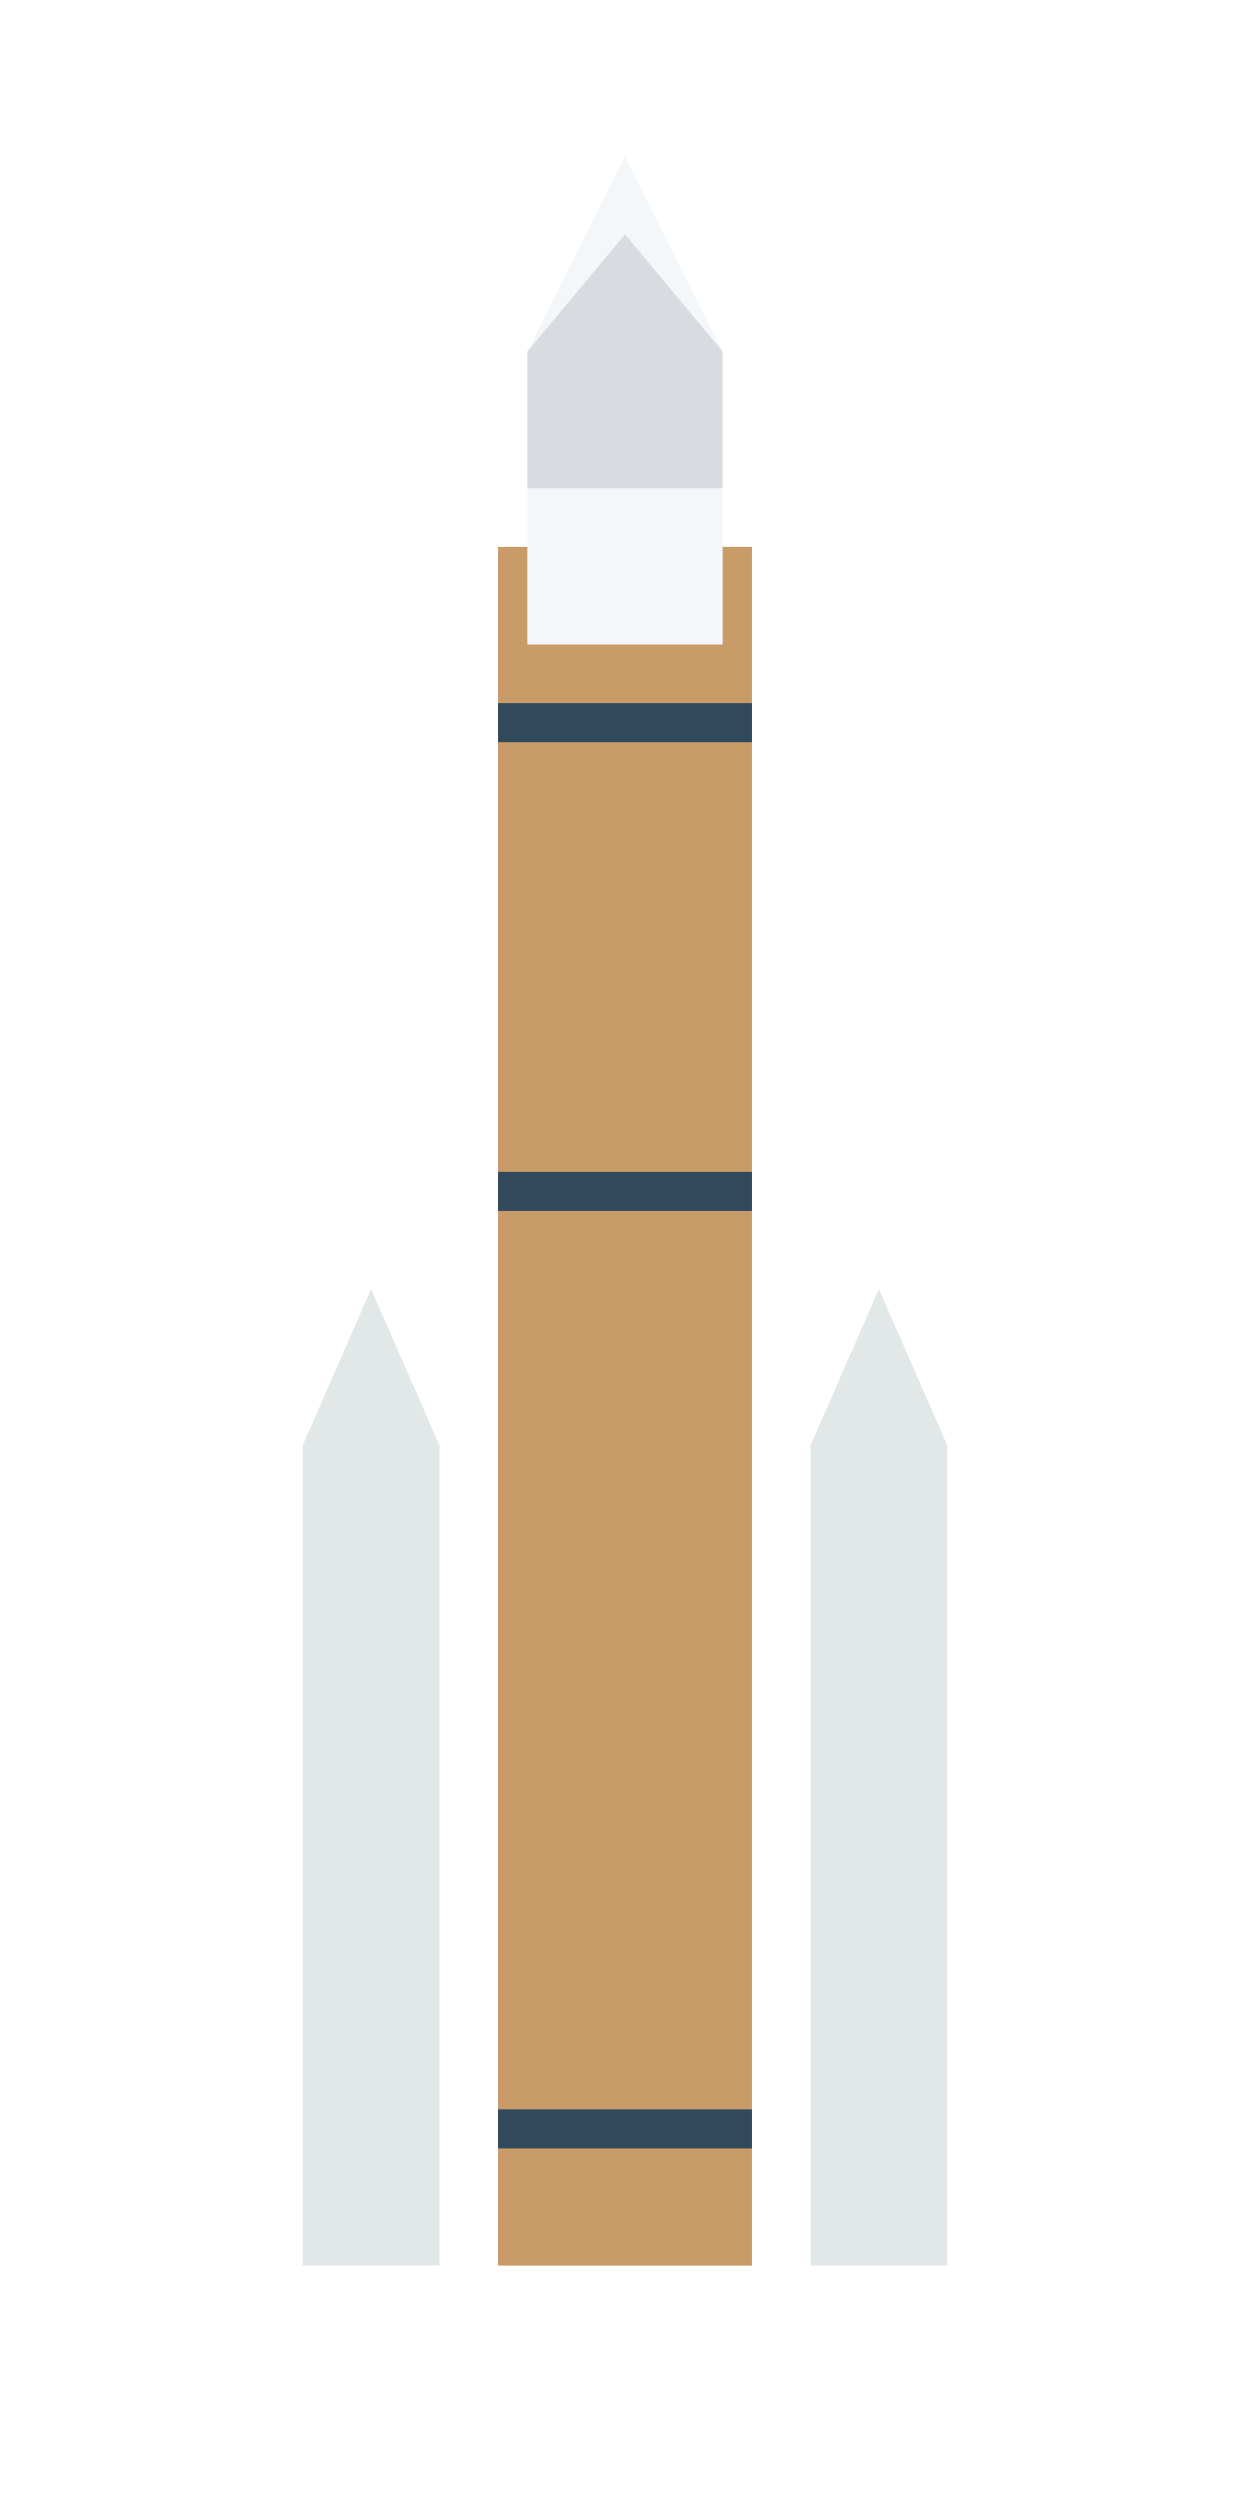
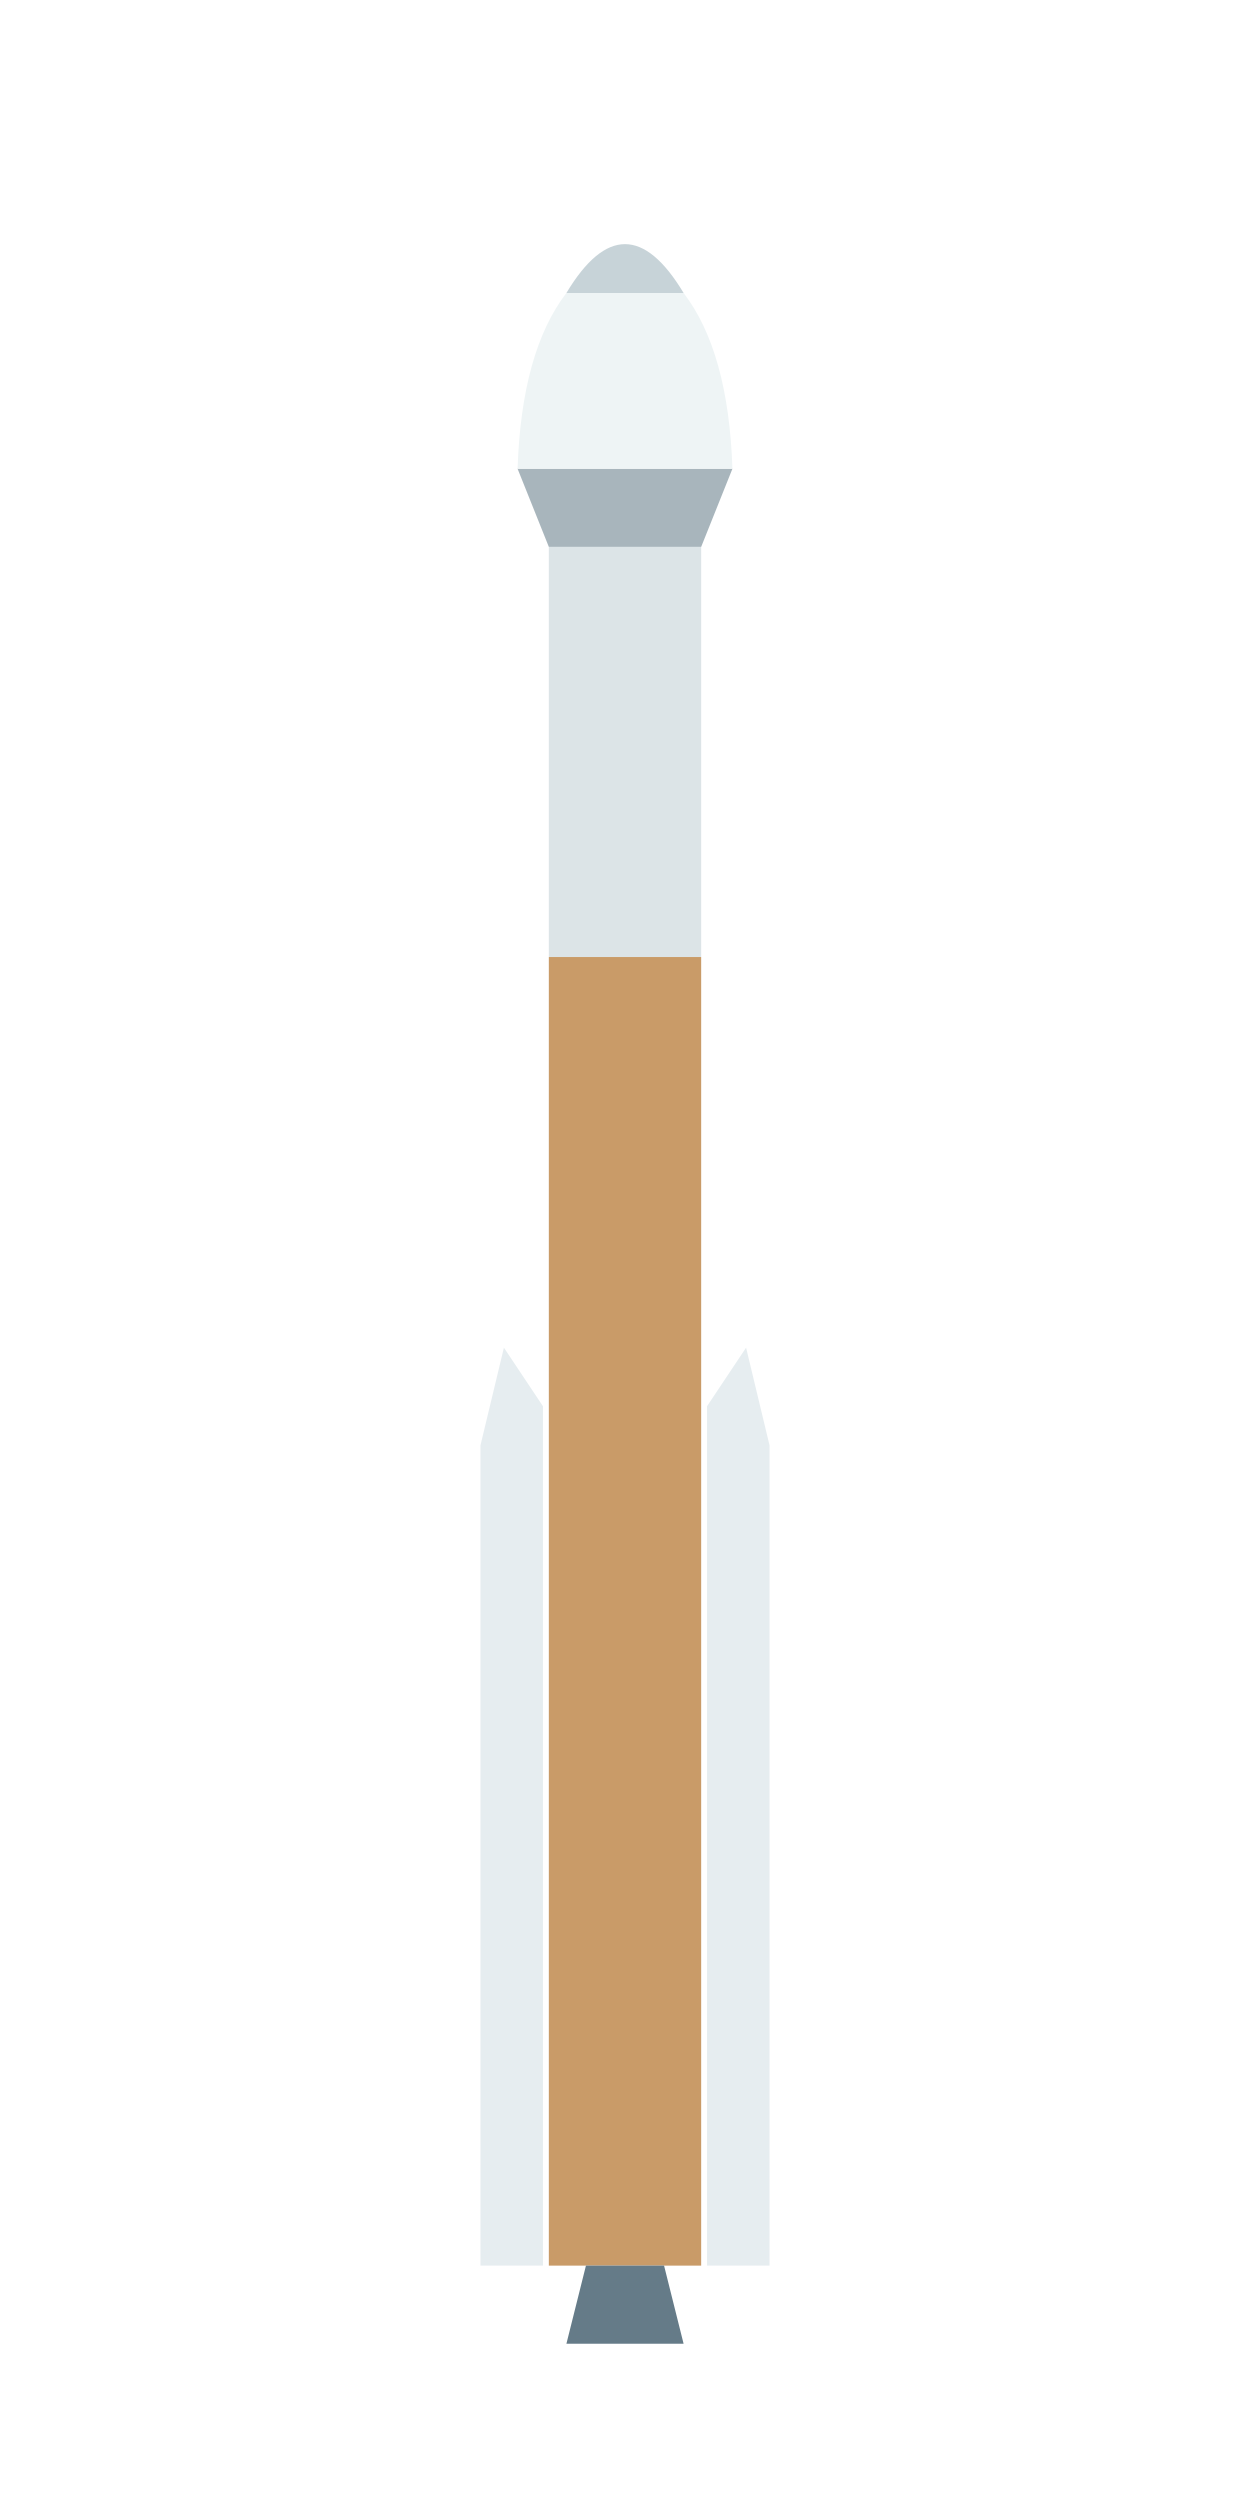
<svg xmlns="http://www.w3.org/2000/svg" viewBox="0 0 64 128">
-   <path d="M15.5 116V74L19 66L22.5 74V116Z" fill="#e2e7e8" />
-   <path d="M41.5 116V74L45 66L48.5 74V116Z" fill="#e2e7e8" />
-   <rect x="25.5" y="28" width="13" height="88" fill="#c99b68" />
-   <path d="M27.0 33V18L32 8L37.0 18V33Z" fill="#f4f7fa" />
-   <rect x="25.5" y="36" width="13" height="2" fill="#31495d" />
-   <rect x="25.5" y="60" width="13" height="2" fill="#31495d" />
-   <rect x="25.5" y="108" width="13" height="2" fill="#31495d" />
-   <path d="M27 18L32 12L37 18V25H27Z" fill="#d8dce0" />
+   <path data-part="centaur" d="M28.1 28 H35.9 V49 H28.1 Z" fill="#dce4e7" />
+   <path data-part="atlas-core" d="M28.1 49 H35.9 V116 H28.1 Z" fill="#c99b68" />
+   <path data-part="booster" d="M25.8 69 L27.8 72 L27.8 116 H24.6 V74 Z M38.2 69 L39.4 74 V116 H36.2 V72 Z" fill="#e6edf0" />
+   <path data-part="capsule-adapter" d="M28.1 28 L26.5 24 H37.5 L35.9 28 Z" fill="#a8b5bc" />
+   <path data-part="starliner" d="M26.5 24 Q26.7 18 29 15 H35 Q37.3 18 37.5 24 Z" fill="#eef4f5" />
+   <path data-part="capsule-nose" d="M29 15 Q32 10 35 15 Z" fill="#c7d3d8" />
+   <path data-part="nozzle" d="M30 116 L29 120 H35 L34 116 Z" fill="#657b88" />
</svg>
